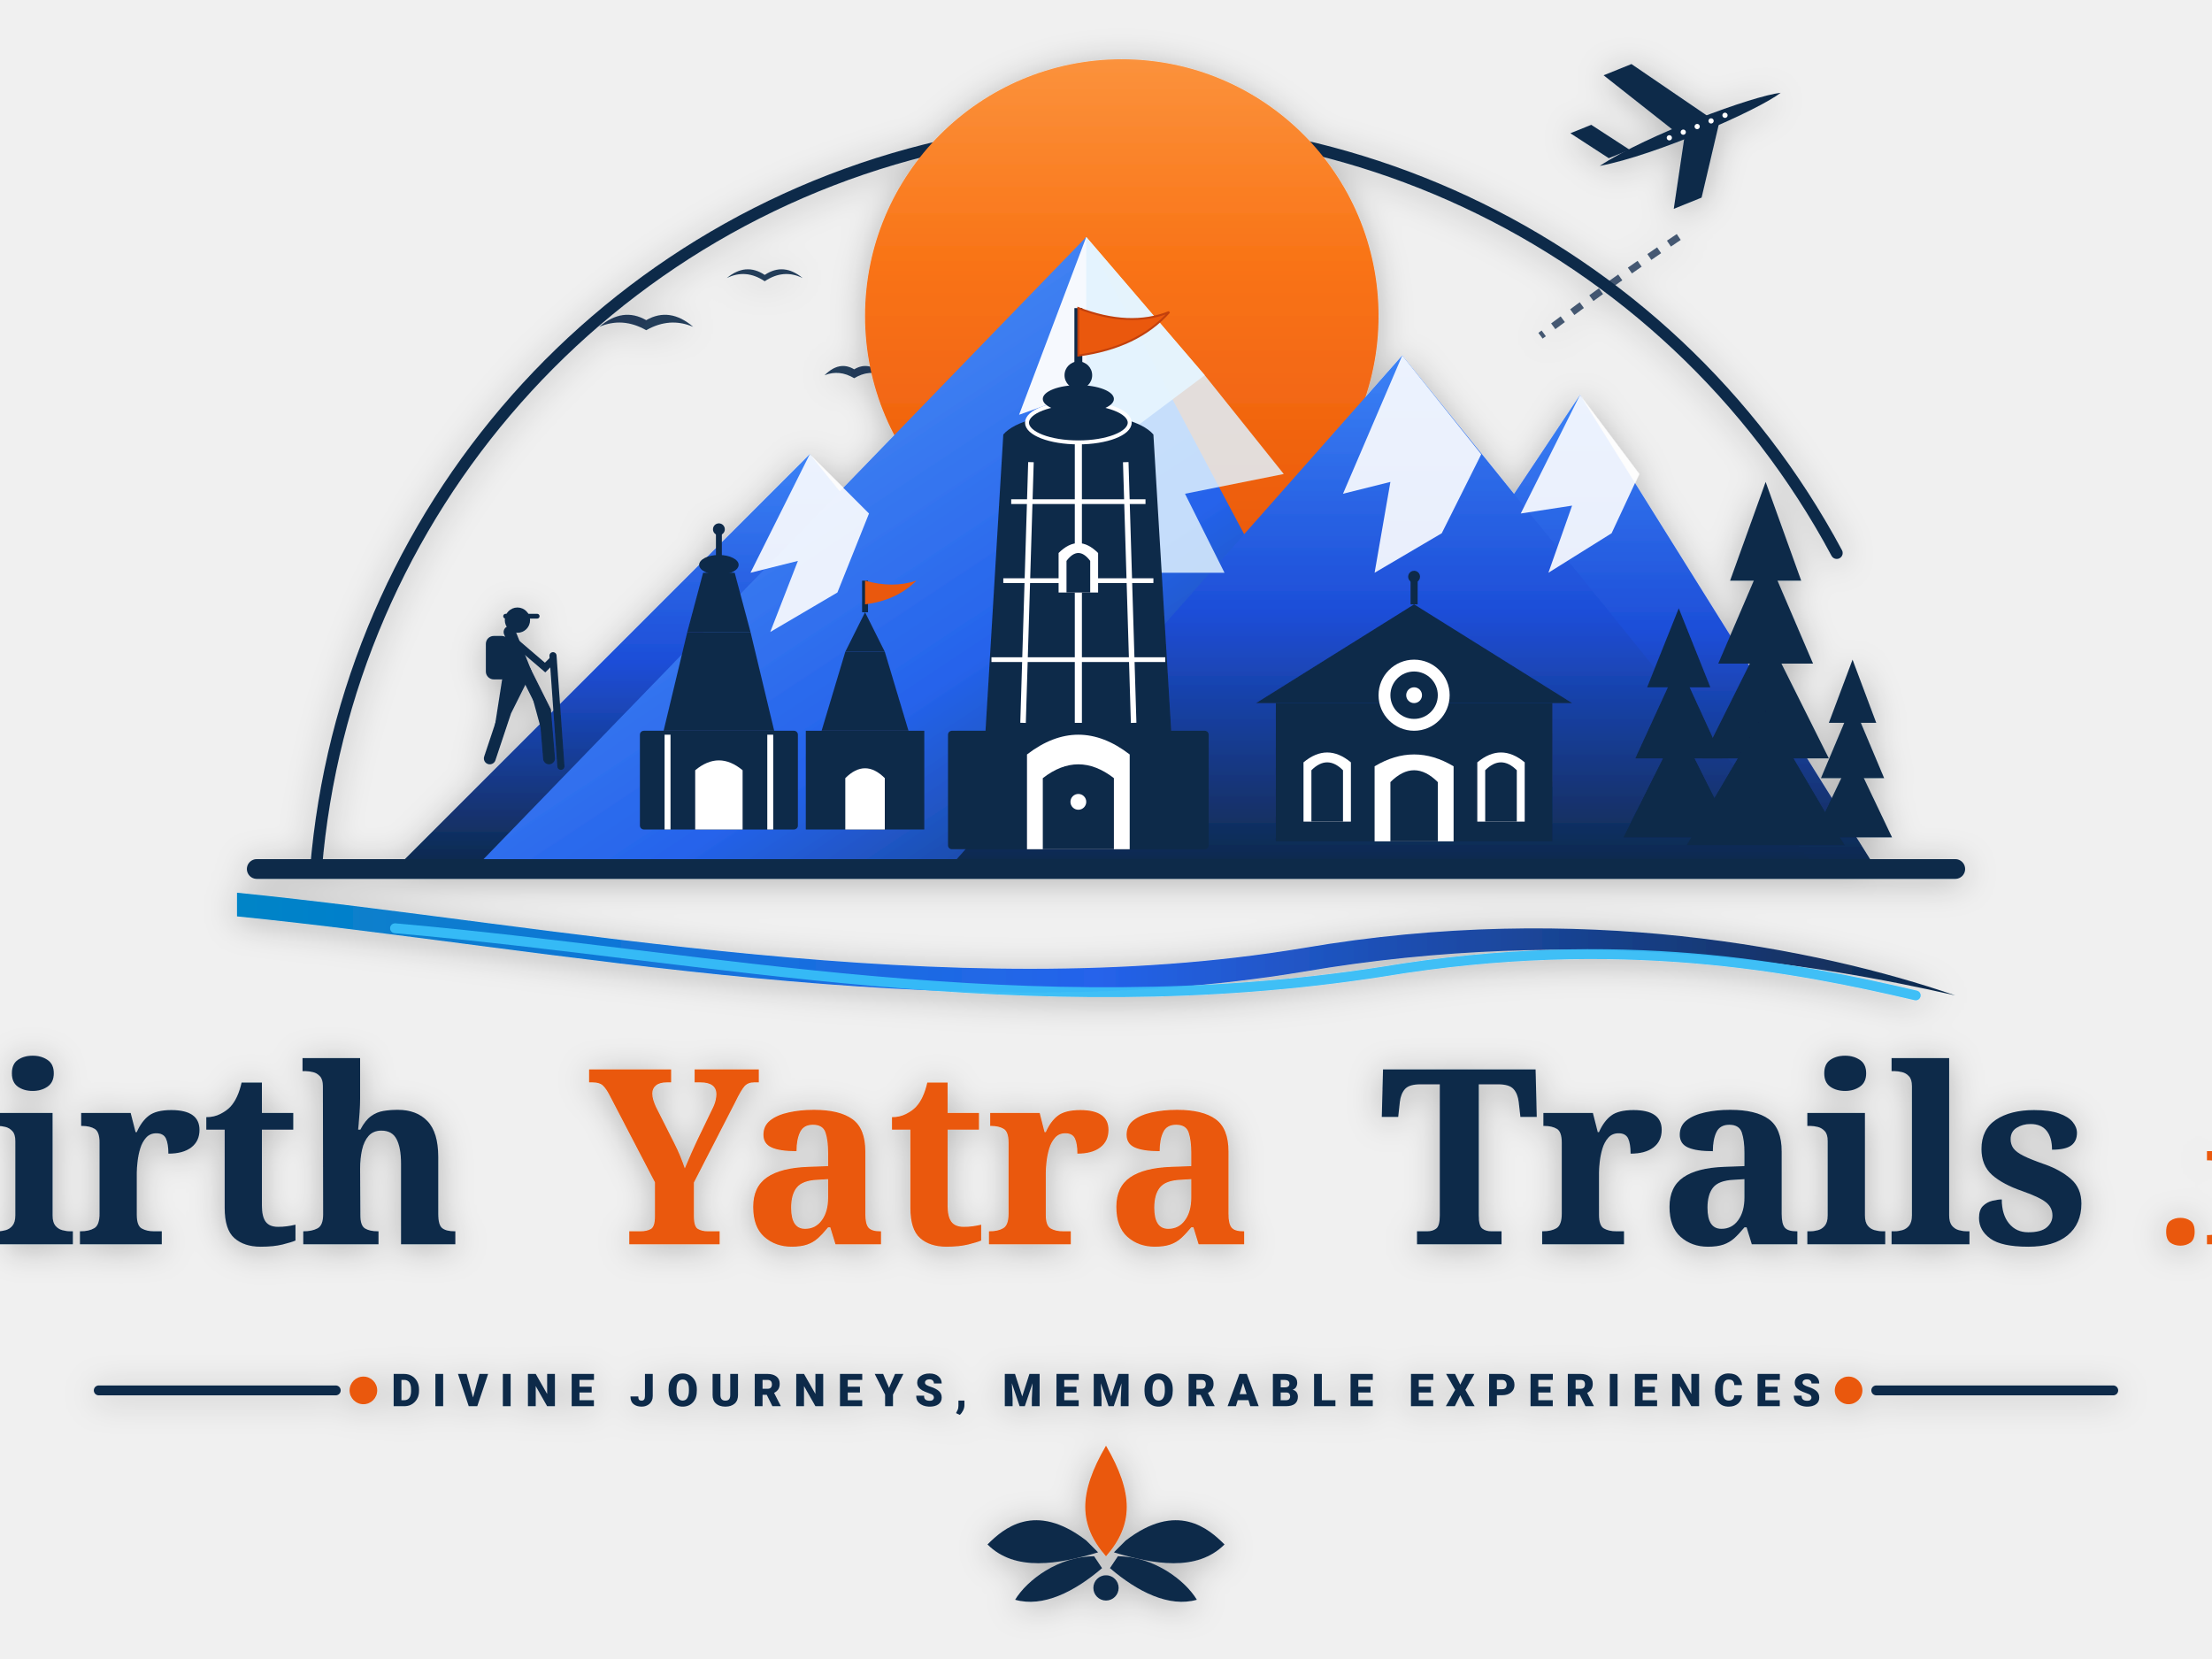
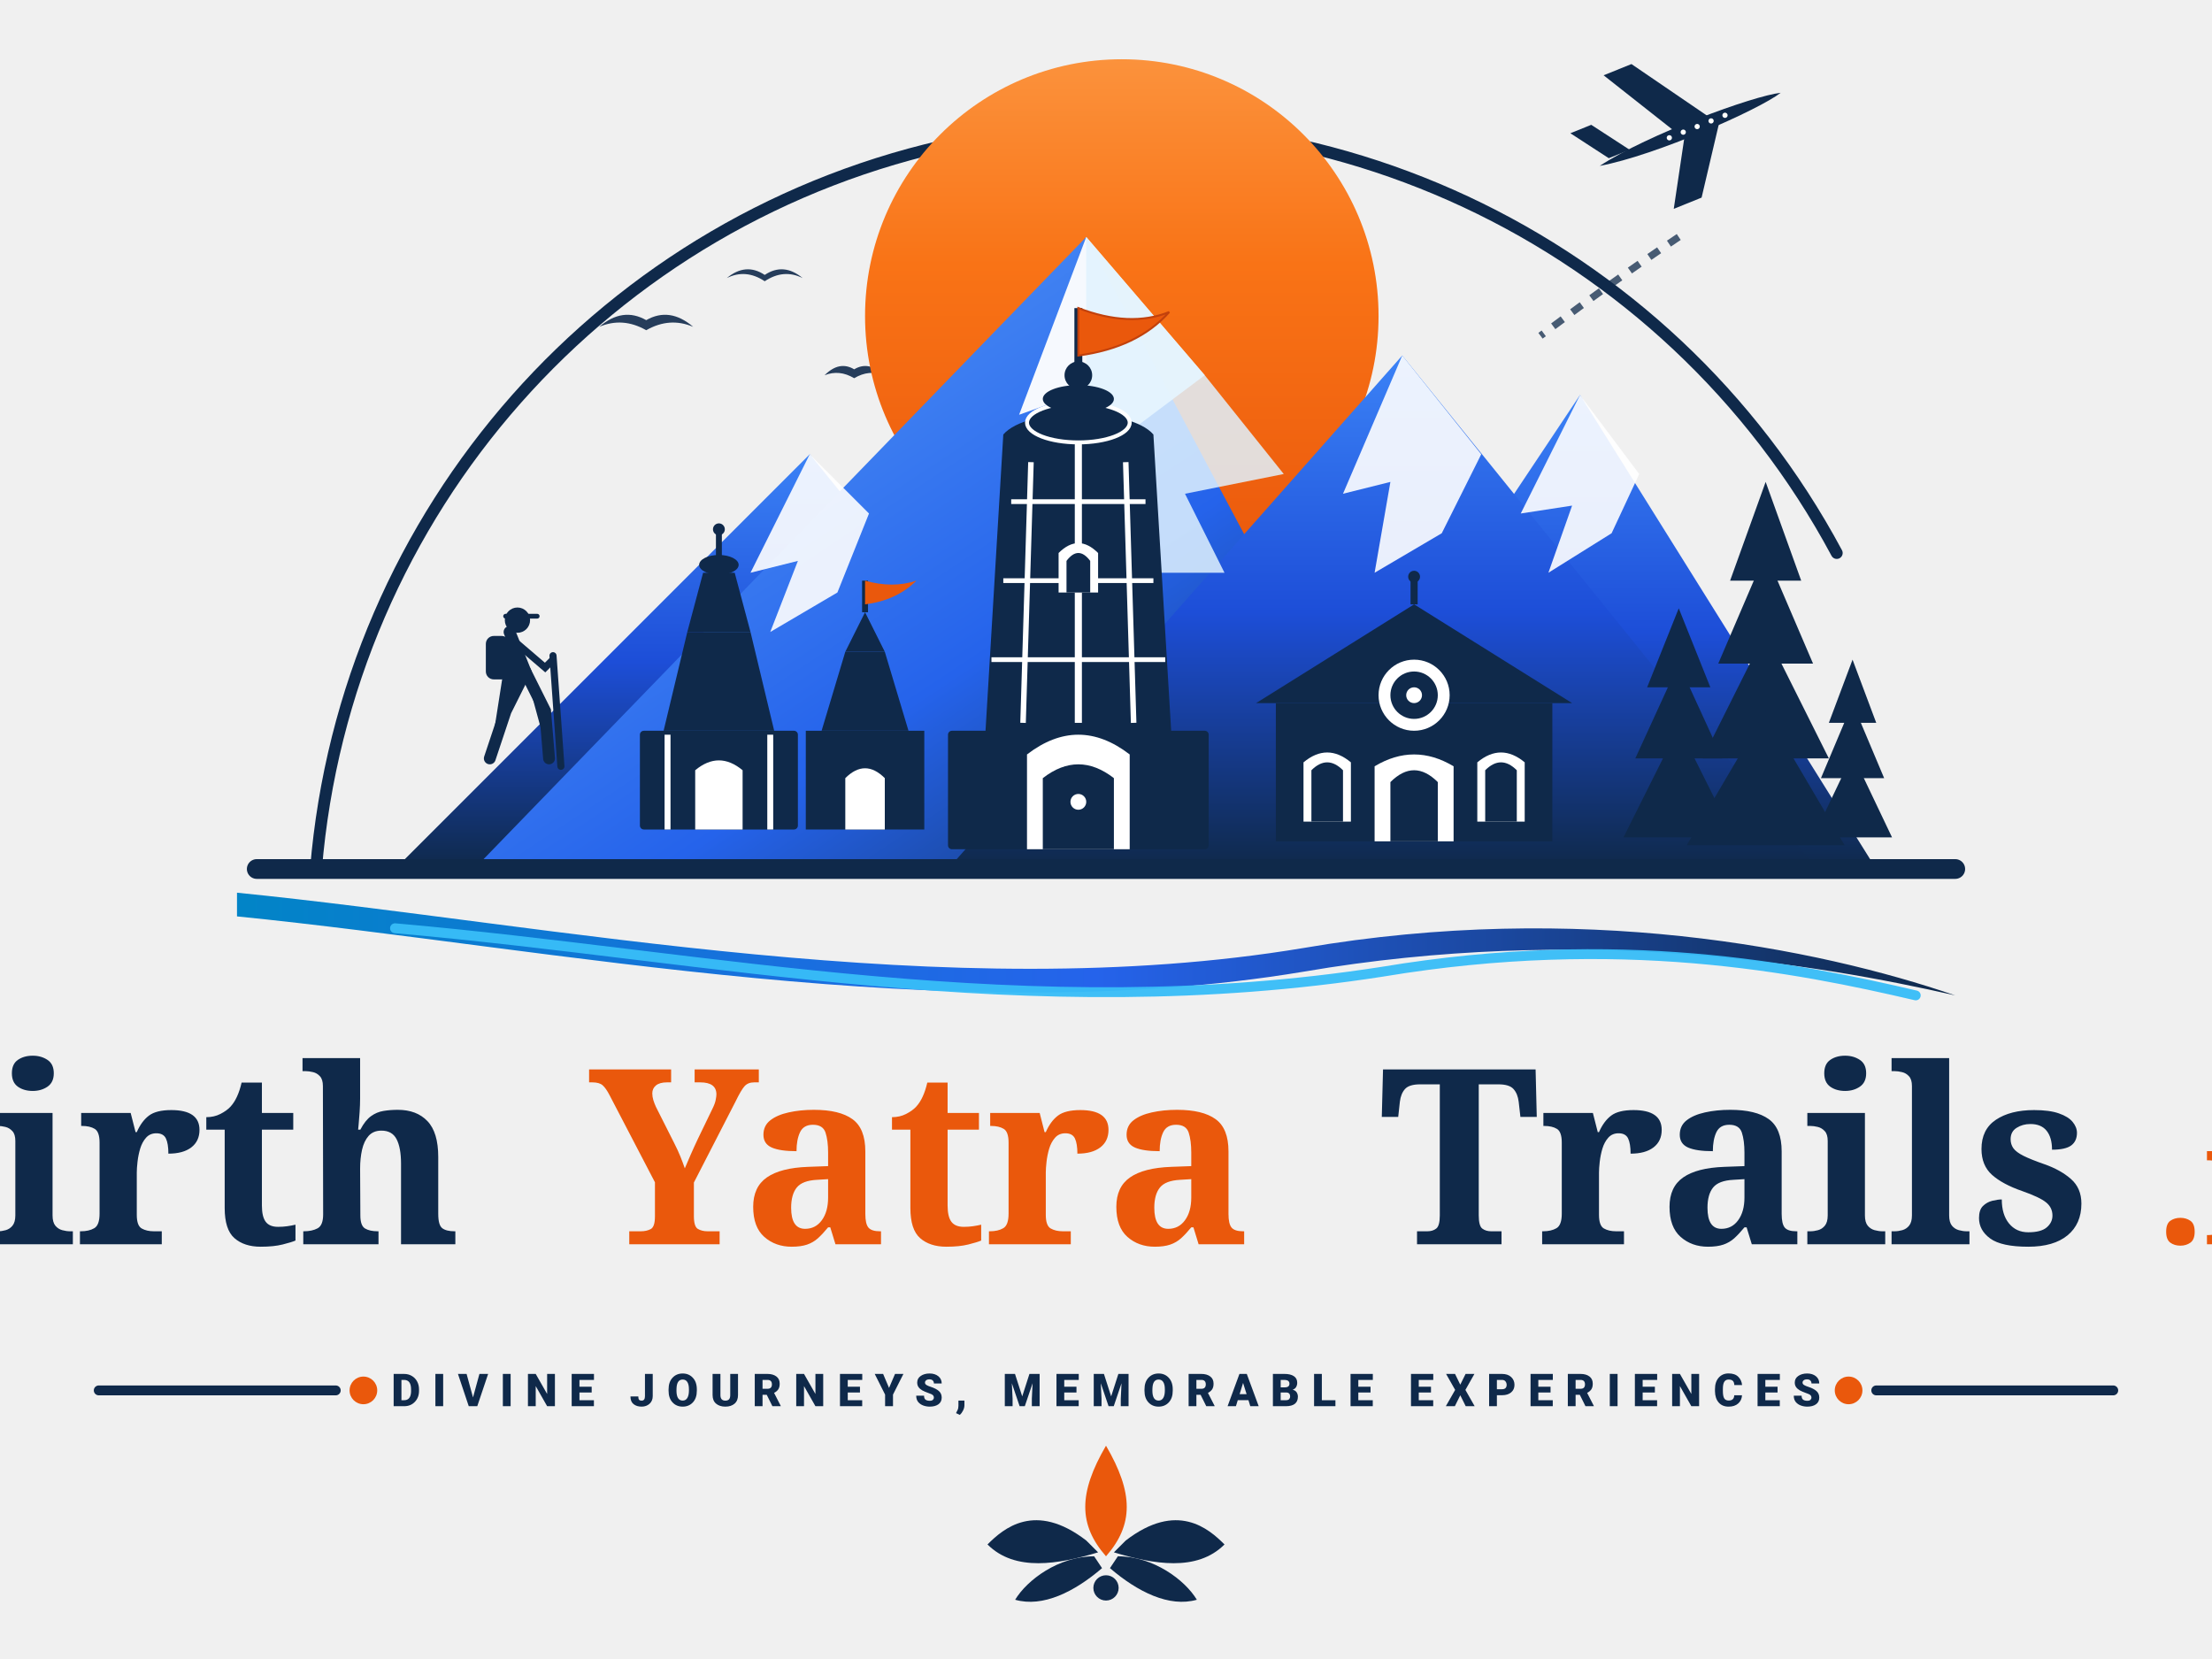
<svg xmlns="http://www.w3.org/2000/svg" viewBox="20 100 560 420" width="100%" height="100%">
  <defs>
-     <linearGradient id="origSun" x1="0%" y1="0%" x2="0%" y2="100%">
+     <linearGradient id="origSun2" x1="0%" y1="0%" x2="0%" y2="100%">
      <stop offset="0%" stop-color="#fb923c" />
      <stop offset="40%" stop-color="#f97316" />
      <stop offset="100%" stop-color="#ea580c" />
    </linearGradient>
-     <linearGradient id="origMtn1" x1="0%" y1="0%" x2="0%" y2="100%">
+     <linearGradient id="origMtn1_2" x1="0%" y1="0%" x2="0%" y2="100%">
      <stop offset="0%" stop-color="#3b82f6" />
      <stop offset="50%" stop-color="#1d4ed8" />
      <stop offset="100%" stop-color="#0f294a" />
    </linearGradient>
-     <linearGradient id="origMtn2" x1="0%" y1="0%" x2="100%" y2="100%">
+     <linearGradient id="origMtn2_2" x1="0%" y1="0%" x2="100%" y2="100%">
      <stop offset="0%" stop-color="#60a5fa" />
      <stop offset="60%" stop-color="#2563eb" />
      <stop offset="100%" stop-color="#0f294a" />
    </linearGradient>
-     <linearGradient id="origWave" x1="0%" y1="0%" x2="100%" y2="0%">
+     <linearGradient id="origWave2" x1="0%" y1="0%" x2="100%" y2="0%">
      <stop offset="0%" stop-color="#0284c7" />
      <stop offset="50%" stop-color="#2563eb" />
      <stop offset="100%" stop-color="#0f294a" />
    </linearGradient>
-     <filter id="halo" x="-15%" y="-15%" width="130%" height="130%">
-       <feDropShadow dx="0" dy="0" stdDeviation="2.5" flood-color="#ffffff" flood-opacity="0.8" />
-       <feDropShadow dx="0" dy="1" stdDeviation="4" flood-color="#000000" flood-opacity="0.25" />
-     </filter>
  </defs>
-   <g id="tirth-yatra-trails-original" filter="url(#halo)">
+   <g id="tirth-yatra-trails-original">
    <path d="M 100 320 A 205 205 0 0 1 485 240" fill="none" stroke="#0f294a" stroke-width="3" stroke-linecap="round" />
    <path d="M 445 160 Q 430 170 410 185" fill="none" stroke="#0f294a" stroke-width="1.8" stroke-dasharray="3,3" opacity="0.75" />
    <g transform="translate(425, 142) rotate(-22) scale(0.95)" fill="#0f294a">
      <path d="M 0 0 C 15 -3 45 -2 52 0 C 45 2 15 3 0 0 Z" />
      <path d="M 22 -1 L 10 -22 L 18 -22 L 32 -1 Z" />
      <path d="M 24 1 L 14 18 L 22 18 L 34 1 Z" />
      <path d="M 3 -1 L -4 -11 L 2 -11 L 9 -1 Z" />
      <circle cx="20" cy="0" r="0.7" fill="#ffffff" />
      <circle cx="24" cy="0" r="0.7" fill="#ffffff" />
      <circle cx="28" cy="0" r="0.7" fill="#ffffff" />
      <circle cx="32" cy="0" r="0.7" fill="#ffffff" />
      <circle cx="36" cy="0" r="0.7" fill="#ffffff" />
    </g>
    <g fill="#0f294a" opacity="0.9">
      <path d="M 172 185 Q 179 179 186 183 Q 193 179 200 185 Q 193 182 186 186 Q 179 182 172 185 Z" transform="scale(0.85) translate(30, 30)" />
      <path d="M 205 168 Q 211 163 217 167 Q 223 163 229 168 Q 223 165 217 169 Q 211 165 205 168 Z" transform="scale(0.8) translate(50, 45)" />
      <path d="M 230 195 Q 235 190 240 193 Q 245 190 250 195 Q 245 193 240 196 Q 235 193 230 195 Z" transform="scale(0.75) translate(75, 65)" />
    </g>
-     <circle cx="304" cy="180" r="65" fill="url(#origSun)" />
-     <polygon points="120,320 225,215 310,320" fill="url(#origMtn1)" />
-     <polygon points="340,320 420,200 495,320" fill="url(#origMtn1)" />
-     <polygon points="140,320 295,160 380,320" fill="url(#origMtn2)" />
-     <polygon points="260,320 375,190 480,320" fill="url(#origMtn1)" />
+     <circle cx="304" cy="180" r="65" fill="url(#origSun2)" />
+     <polygon points="120,320 225,215 310,320" fill="url(#origMtn1_2)" />
+     <polygon points="340,320 420,200 495,320" fill="url(#origMtn1_2)" />
+     <polygon points="140,320 295,160 380,320" fill="url(#origMtn2_2)" />
+     <polygon points="260,320 375,190 480,320" fill="url(#origMtn1_2)" />
    <polygon points="295,160 278,205 292,200 285,225 295,215 310,240 305,210 325,195" fill="#ffffff" opacity="0.95" />
    <polygon points="295,160 325,195 345,220 320,225 330,245 305,245 295,215" fill="#e0f2fe" opacity="0.85" />
    <polygon points="225,215 210,245 222,242 215,260 232,250 240,230" fill="#ffffff" opacity="0.9" />
    <polygon points="420,200 405,230 418,228 412,245 428,235 435,220" fill="#ffffff" opacity="0.9" />
    <polygon points="375,190 360,225 372,222 368,245 385,235 395,215" fill="#ffffff" opacity="0.9" />
    <g fill="#0f294a">
      <g id="pilgrim-silhouette" transform="translate(136, 252)">
        <circle cx="15" cy="5" r="3.2" />
        <path d="M 12 4 L 20 4" stroke="#0f294a" stroke-width="1.2" stroke-linecap="round" />
        <path d="M 13 8 L 17 18 L 12 28 L 8 40" stroke="#0f294a" stroke-width="3" stroke-linecap="round" />
        <path d="M 17 18 L 22 28 L 23 40" stroke="#0f294a" stroke-width="3" stroke-linecap="round" />
        <rect x="7" y="9" width="6" height="11" rx="2" fill="#0f294a" />
        <line x1="24" y1="14" x2="26" y2="42" stroke="#0f294a" stroke-width="1.8" stroke-linecap="round" />
        <path d="M 15 11 L 22 17 L 24 15" fill="none" stroke="#0f294a" stroke-width="1.8" stroke-linecap="round" />
      </g>
      <g id="temple-left" transform="translate(182, 230)">
        <rect x="0" y="55" width="40" height="25" rx="1" />
        <path d="M 6 55 L 12 30 L 28 30 L 34 55 Z" />
        <path d="M 12 30 L 16 15 L 24 15 L 28 30 Z" />
        <ellipse cx="20" cy="13" rx="5" ry="2.5" />
        <line x1="20" y1="13" x2="20" y2="4" stroke="#0f294a" stroke-width="1.5" />
        <circle cx="20" cy="4" r="1.5" />
        <path d="M 14 80 L 14 65 Q 20 60 26 65 L 26 80 Z" fill="#ffffff" />
        <line x1="7" y1="56" x2="7" y2="80" stroke="#ffffff" stroke-width="1.5" />
        <line x1="33" y1="56" x2="33" y2="80" stroke="#ffffff" stroke-width="1.5" />
      </g>
      <g id="temple-mid" transform="translate(224, 245)">
        <rect x="0" y="40" width="30" height="25" />
        <path d="M 4 40 L 10 20 L 20 20 L 26 40 Z" />
        <polygon points="10,20 15,10 20,20" />
        <line x1="15" y1="10" x2="15" y2="2" stroke="#0f294a" stroke-width="1.5" />
        <path d="M 15 2 Q 22 4 28 2 Q 23 7 15 8 Z" fill="#ea580c" />
        <path d="M 10 65 L 10 52 Q 15 47 20 52 L 20 65 Z" fill="#ffffff" />
      </g>
      <g id="temple-grand-center" transform="translate(258, 175)">
        <path d="M 10 135 L 16 35 C 22 28 48 28 54 35 L 60 135 Z" />
        <rect x="2" y="110" width="66" height="30" rx="1" />
        <line x1="23" y1="42" x2="21" y2="108" stroke="#ffffff" stroke-width="1.4" />
        <line x1="35" y1="36" x2="35" y2="108" stroke="#ffffff" stroke-width="1.8" />
        <line x1="47" y1="42" x2="49" y2="108" stroke="#ffffff" stroke-width="1.4" />
        <line x1="18" y1="52" x2="52" y2="52" stroke="#ffffff" stroke-width="1.2" />
        <line x1="16" y1="72" x2="54" y2="72" stroke="#ffffff" stroke-width="1.2" />
        <line x1="13" y1="92" x2="57" y2="92" stroke="#ffffff" stroke-width="1.2" />
        <ellipse cx="35" cy="32" rx="13" ry="5" fill="#0f294a" stroke="#ffffff" stroke-width="1" />
        <ellipse cx="35" cy="26" rx="9" ry="3.5" fill="#0f294a" />
        <circle cx="35" cy="20" r="3.5" fill="#0f294a" />
        <line x1="35" y1="20" x2="35" y2="3" stroke="#0f294a" stroke-width="2" />
        <path d="M 35 3 Q 48 8 58 4 Q 50 13 35 15 Z" fill="#ea580c" stroke="#c2410c" stroke-width="0.5" />
        <path d="M 22 140 L 22 116 Q 35 106 48 116 L 48 140 Z" fill="#ffffff" />
        <path d="M 26 140 L 26 122 Q 35 115 44 122 L 44 140 Z" fill="#0f294a" />
        <circle cx="35" cy="128" r="2" fill="#ffffff" />
        <path d="M 30 75 L 30 65 Q 35 60 40 65 L 40 75 Z" fill="#ffffff" />
        <path d="M 32 75 L 32 67 Q 35 63 38 67 L 38 75 Z" fill="#0f294a" />
      </g>
      <g id="temple-right" transform="translate(338, 238)">
        <polygon points="0,40 40,15 80,40" />
        <rect x="5" y="40" width="70" height="35" />
        <circle cx="40" cy="38" r="9" fill="#ffffff" />
        <circle cx="40" cy="38" r="6" fill="#0f294a" />
        <circle cx="40" cy="38" r="2" fill="#ffffff" />
        <path d="M 30 75 L 30 56 Q 40 50 50 56 L 50 75 Z" fill="#ffffff" />
        <path d="M 34 75 L 34 60 Q 40 54 46 60 L 46 75 Z" fill="#0f294a" />
        <path d="M 12 70 L 12 55 Q 18 50 24 55 L 24 70 Z" fill="#ffffff" />
        <path d="M 14 70 L 14 57 Q 18 53 22 57 L 22 70 Z" fill="#0f294a" />
        <path d="M 56 70 L 56 55 Q 62 50 68 55 L 68 70 Z" fill="#ffffff" />
        <path d="M 58 70 L 58 57 Q 62 53 66 57 L 66 70 Z" fill="#0f294a" />
        <line x1="40" y1="15" x2="40" y2="8" stroke="#0f294a" stroke-width="1.8" />
        <circle cx="40" cy="8" r="1.5" />
      </g>
      <g id="pine-trees" transform="translate(425, 222)">
        <g transform="translate(30, 0)">
          <polygon points="12,0 3,25 21,25" />
          <polygon points="12,18 0,46 24,46" />
          <polygon points="12,38 -4,70 28,70" />
          <polygon points="12,58 -8,92 32,92" />
        </g>
        <g transform="translate(10, 32)">
          <polygon points="10,0 2,20 18,20" />
          <polygon points="10,14 -1,38 21,38" />
          <polygon points="10,30 -4,58 24,58" />
        </g>
        <g transform="translate(56, 45)">
          <polygon points="8,0 2,16 14,16" />
          <polygon points="8,11 0,30 16,30" />
          <polygon points="8,24 -2,45 18,45" />
        </g>
      </g>
    </g>
    <path d="M 85 320 L 515 320" stroke="#0f294a" stroke-width="5" stroke-linecap="round" />
-     <path d="M 80 326 C 160 334 260 355 350 340 C 420 328 480 340 515 352 C 480 344 420 334 350 346 C 260 361 160 340 80 332 Z" fill="url(#origWave)" />
+     <path d="M 80 326 C 160 334 260 355 350 340 C 420 328 480 340 515 352 C 480 344 420 334 350 346 C 260 361 160 340 80 332 Z" fill="url(#origWave2)" />
    <path d="M 120 335 C 200 342 280 360 370 346 C 430 336 475 345 505 352" fill="none" stroke="#38bdf8" stroke-width="2.5" opacity="0.95" stroke-linecap="round" />
    <g transform="translate(300, 415)" text-anchor="middle">
      <text font-family="'Cinzel', 'Georgia', 'Playfair Display', serif" font-size="62" font-weight="800" letter-spacing="-0.5">
        <tspan fill="#0f294a">Tirth</tspan>
        <tspan font-size="28"> </tspan>
        <tspan fill="#ea580c">Yatra</tspan>
        <tspan font-size="28"> </tspan>
        <tspan fill="#0f294a">Trails</tspan>
        <tspan fill="#ea580c" font-size="44" font-weight="800">.in</tspan>
      </text>
    </g>
    <g transform="translate(0, 452)">
      <line x1="45" y1="0" x2="105" y2="0" stroke="#0f294a" stroke-width="2.5" stroke-linecap="round" />
      <circle cx="112" cy="0" r="3.5" fill="#ea580c" />
      <text x="300" y="4" text-anchor="middle" font-family="'Plus Jakarta Sans', -apple-system, BlinkMacSystemFont, 'Segoe UI', Roboto, sans-serif" font-size="11.5" font-weight="800" letter-spacing="3" fill="#0f294a">
        DIVINE JOURNEYS, MEMORABLE EXPERIENCES
      </text>
      <circle cx="488" cy="0" r="3.5" fill="#ea580c" />
      <line x1="495" y1="0" x2="555" y2="0" stroke="#0f294a" stroke-width="2.5" stroke-linecap="round" />
    </g>
    <g transform="translate(300, 488)">
      <path d="M 0 -22 C -7 -10 -7 -2 0 6 C 7 -2 7 -10 0 -22 Z" fill="#ea580c" />
      <circle cx="0" cy="14" r="3.2" fill="#0f294a" />
      <path d="M -5 2 C -18 -8 -26 -1 -30 3 C -23 10 -12 8 -2 5 Z" fill="#0f294a" />
      <path d="M -3 6 C -12 6 -20 12 -23 17 C -16 19 -8 15 -1 9 Z" fill="#0f294a" />
      <path d="M 5 2 C 18 -8 26 -1 30 3 C 23 10 12 8 2 5 Z" fill="#0f294a" />
      <path d="M 3 6 C 12 6 20 12 23 17 C 16 19 8 15 1 9 Z" fill="#0f294a" />
    </g>
  </g>
</svg>
